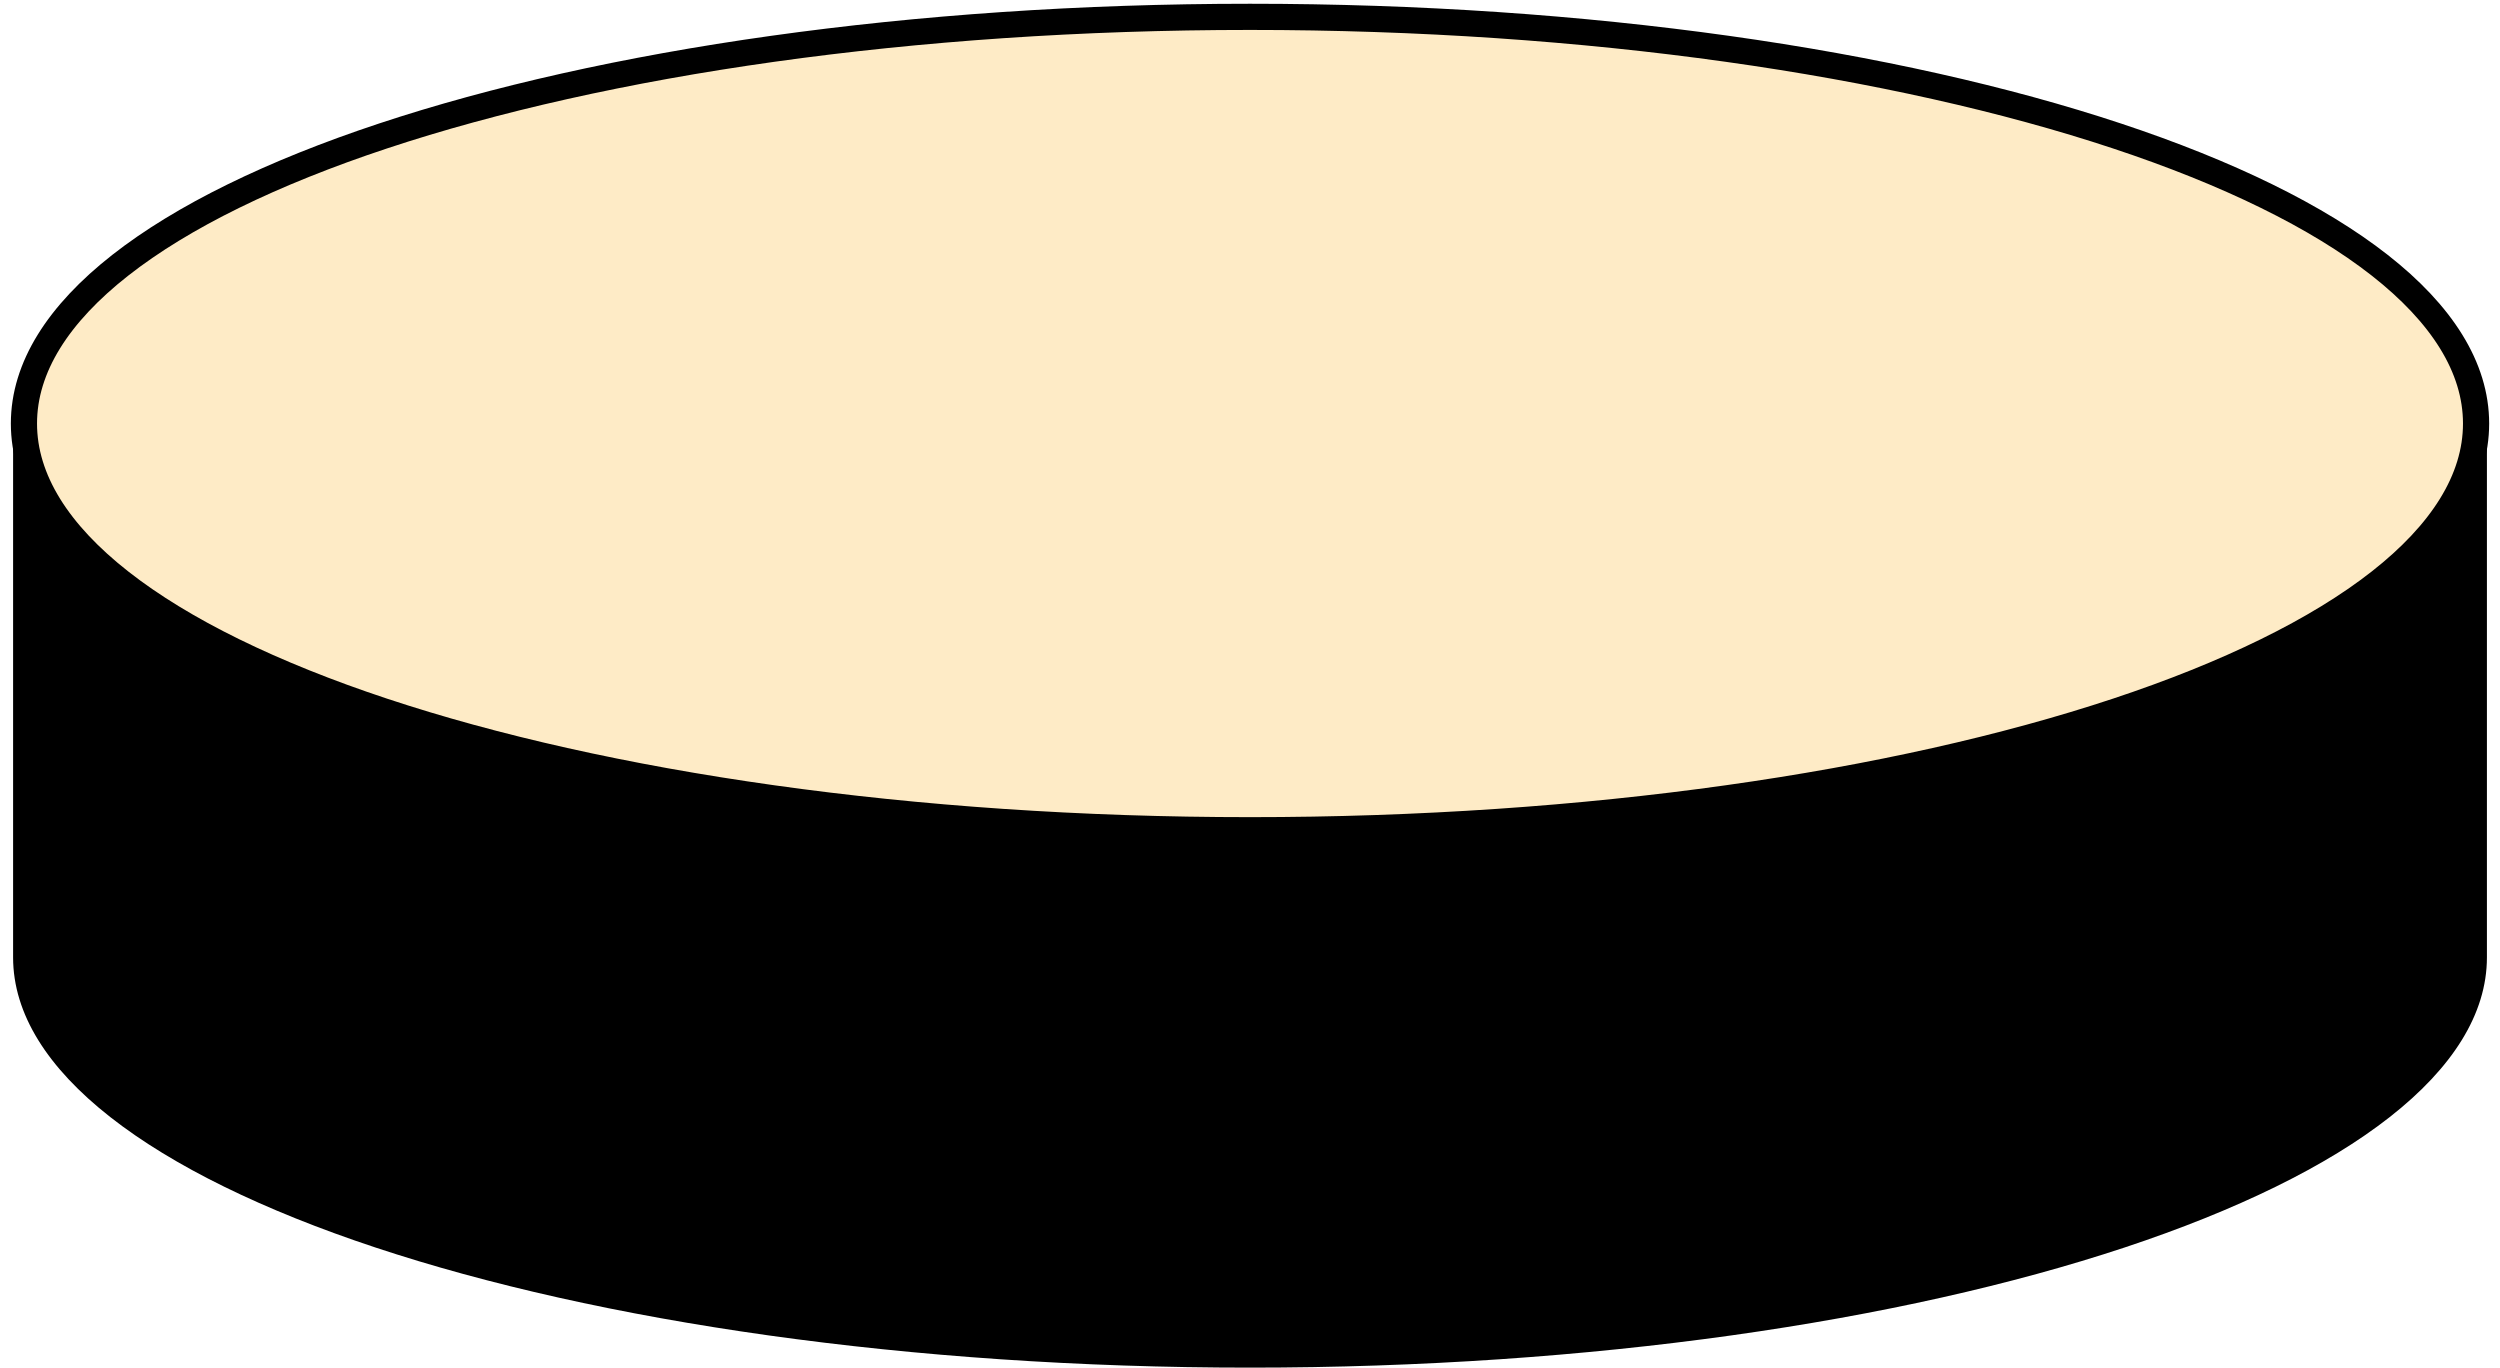
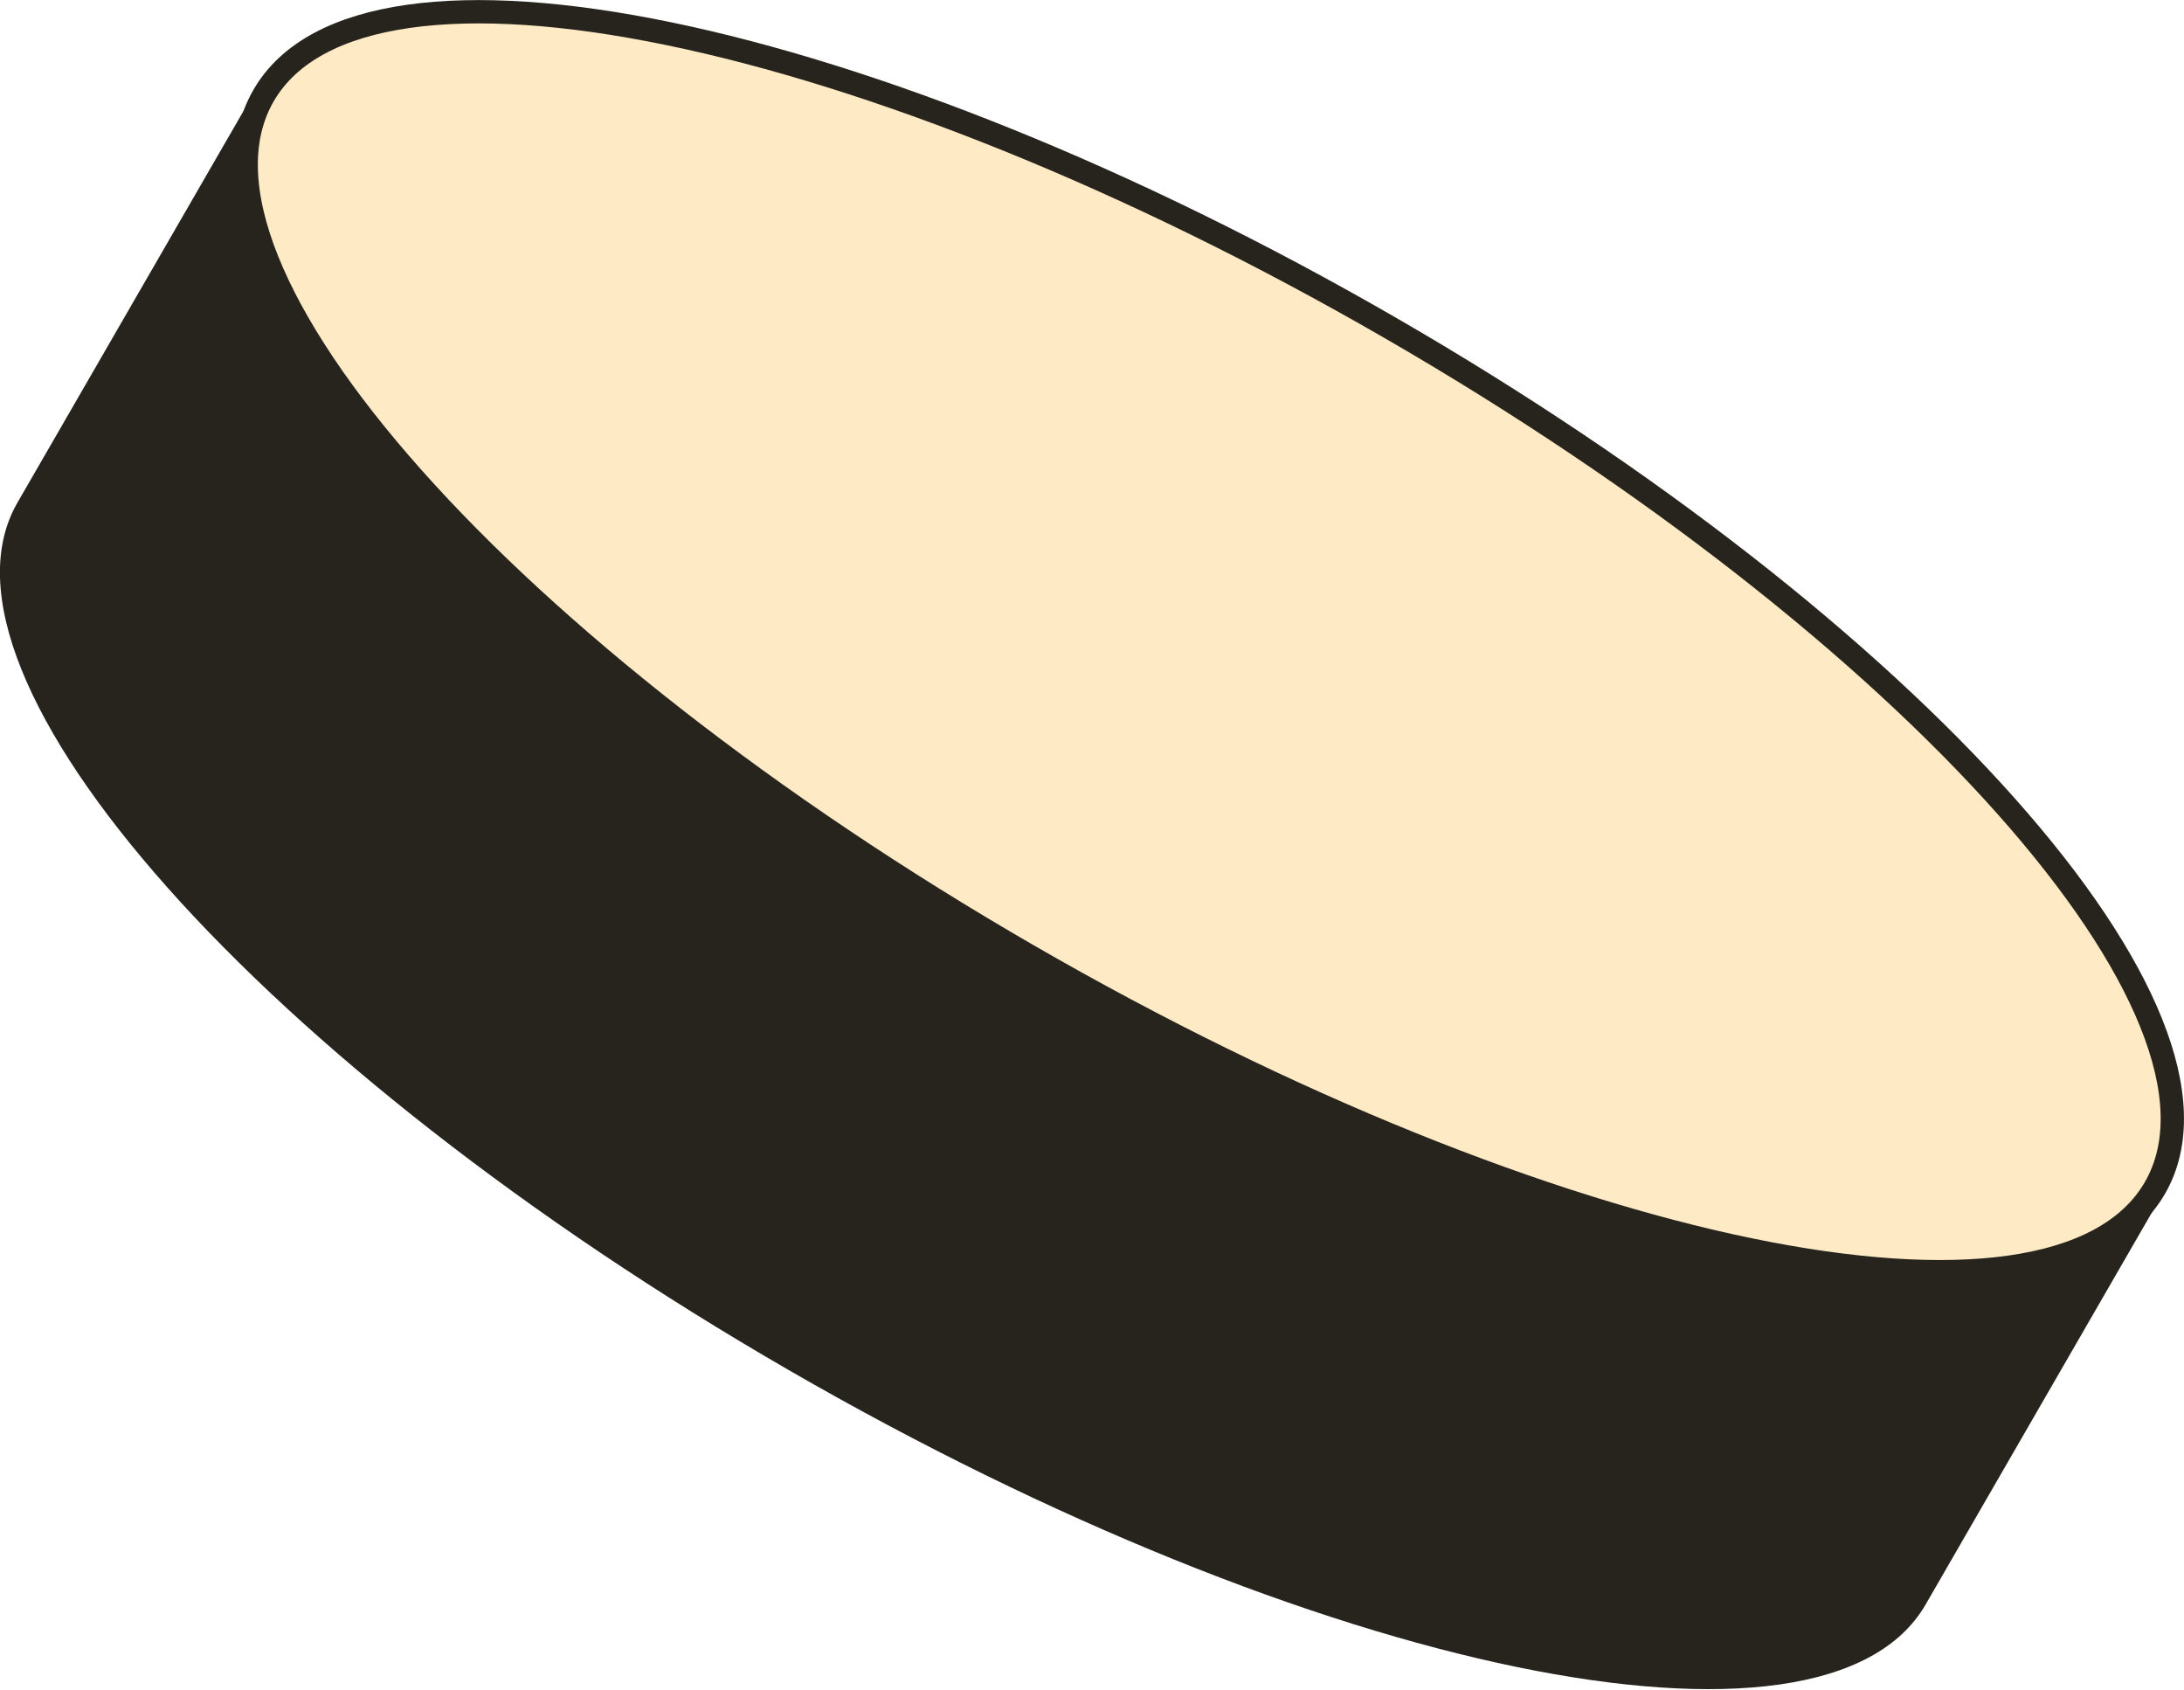
- <svg xmlns="http://www.w3.org/2000/svg" width="13.37mm" height="7.314mm" viewBox="0 0 13.37 7.314" version="1.1" id="svg8">
+ <svg xmlns="http://www.w3.org/2000/svg" width="13.114mm" height="10.14mm" viewBox="0 0 13.114 10.14" version="1.1" id="svg8">
  <defs id="defs2" />
-   <g id="layer1" transform="translate(-53.90296,-263.3229)">
-     <ellipse style="color:#000000;overflow:visible;opacity:1;vector-effect:none;fill:#feebc6;fill-opacity:1;stroke:#000000;stroke-width:0.14;stroke-linecap:butt;stroke-linejoin:miter;stroke-miterlimit:4;stroke-dasharray:none;stroke-dashoffset:0;stroke-opacity:1;marker-start:none;marker-end:none" id="path816" cx="-60.588" cy="265.588" rx="6.557" ry="2.175" transform="scale(-1,1)" />
-     <path style="color:#000000;overflow:visible;opacity:1;vector-effect:none;fill:#000000;fill-opacity:1;stroke:none;stroke-width:0.14;stroke-linecap:butt;stroke-linejoin:miter;stroke-miterlimit:4;stroke-dasharray:none;stroke-dashoffset:0;stroke-opacity:1;marker-start:none;marker-end:none" d="m 67.203,265.588 c 1.2e-4,1.212 -2.962,2.195 -6.615,2.195 -3.653,-2e-5 -6.615,-0.983 -6.615,-2.195 v 2.855 c 0,1.212 2.962,2.194 6.615,2.194 3.653,0 6.615,-0.982 6.615,-2.194 z" id="ellipse832" />
+   <g id="layer1" transform="translate(-54.02774,-261.9235)">
+     <g id="g817" transform="rotate(30,60.58813,266.9896)">
+       <ellipse transform="scale(-1,1)" ry="2.175" rx="6.557" cy="265.588" cx="-60.588" id="path816" style="color:#000000;overflow:visible;opacity:1;vector-effect:none;fill:#feebc6;fill-opacity:1;stroke:#27241e;stroke-width:0.14;stroke-linecap:butt;stroke-linejoin:miter;stroke-miterlimit:4;stroke-dasharray:none;stroke-dashoffset:0;stroke-opacity:1;marker-start:none;marker-end:none" />
+       <path id="ellipse832" d="m 67.203,265.588 c 1.2e-4,1.212 -2.962,2.195 -6.615,2.195 -3.653,-2e-5 -6.615,-0.983 -6.615,-2.195 v 2.855 c 0,1.212 2.962,2.194 6.615,2.194 3.653,0 6.615,-0.982 6.615,-2.194 z" style="color:#000000;overflow:visible;opacity:1;vector-effect:none;fill:#27241e;fill-opacity:1;stroke:none;stroke-width:0.14;stroke-linecap:butt;stroke-linejoin:miter;stroke-miterlimit:4;stroke-dasharray:none;stroke-dashoffset:0;stroke-opacity:1;marker-start:none;marker-end:none" />
+     </g>
  </g>
</svg>
